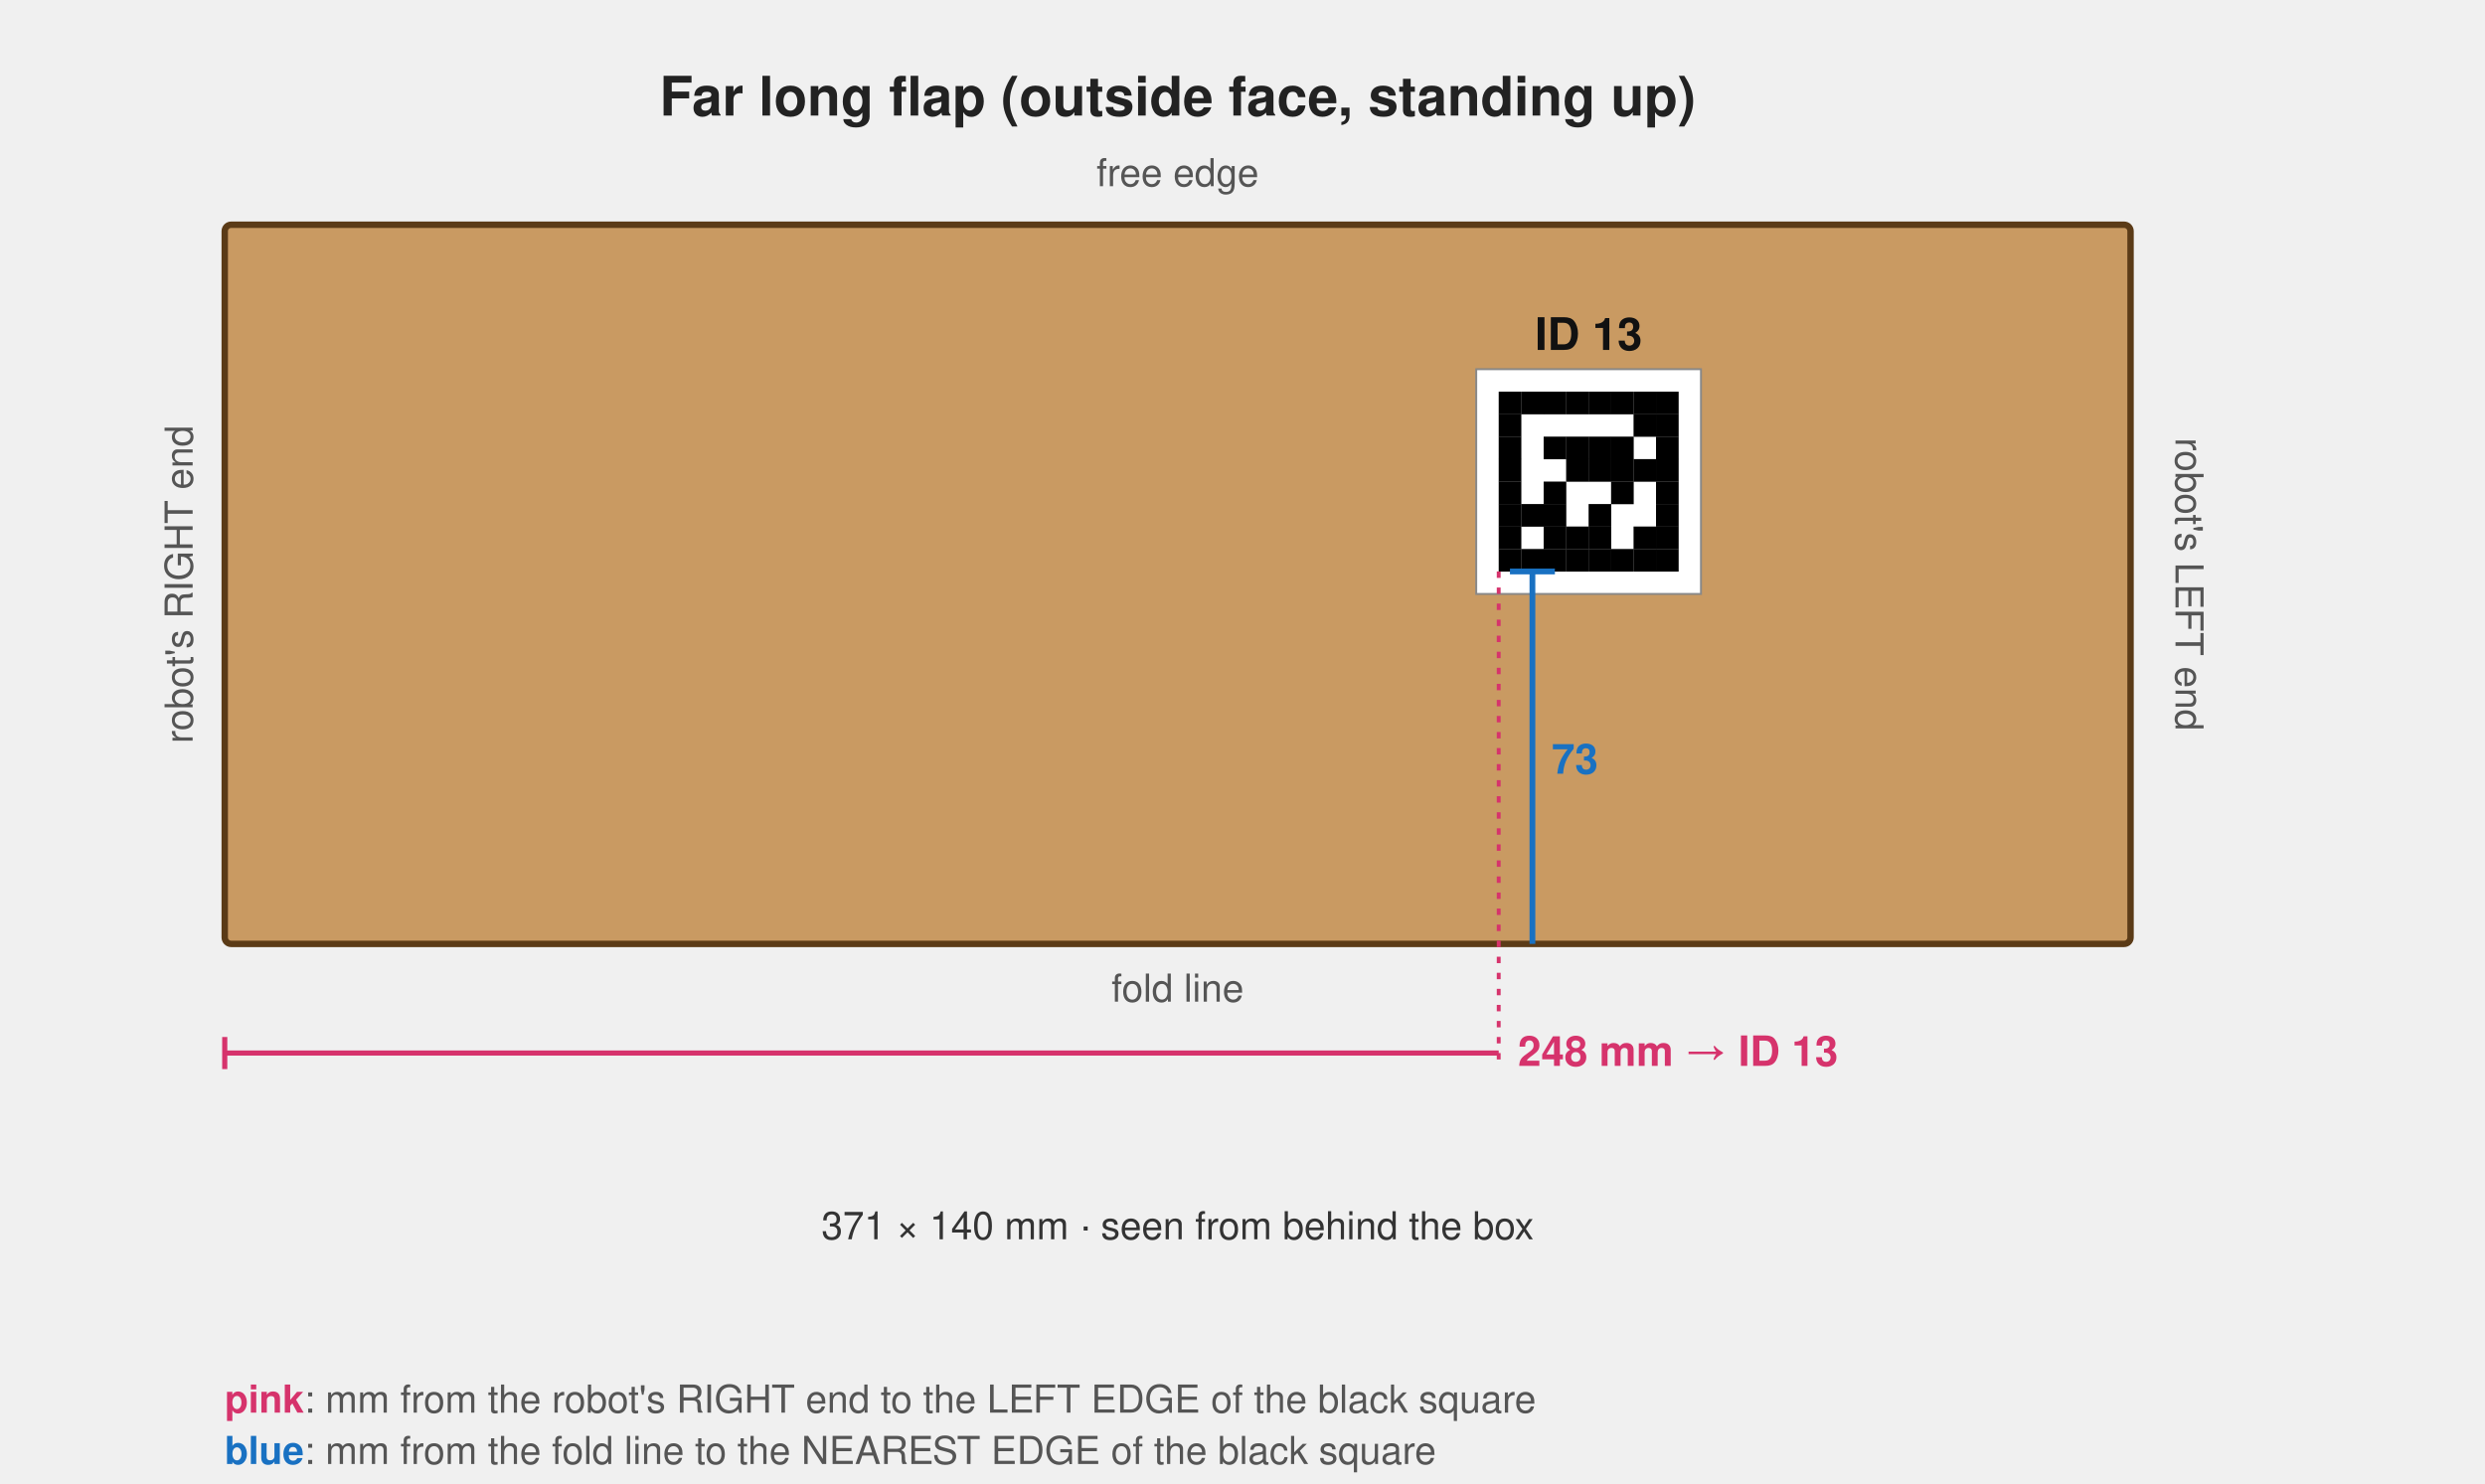
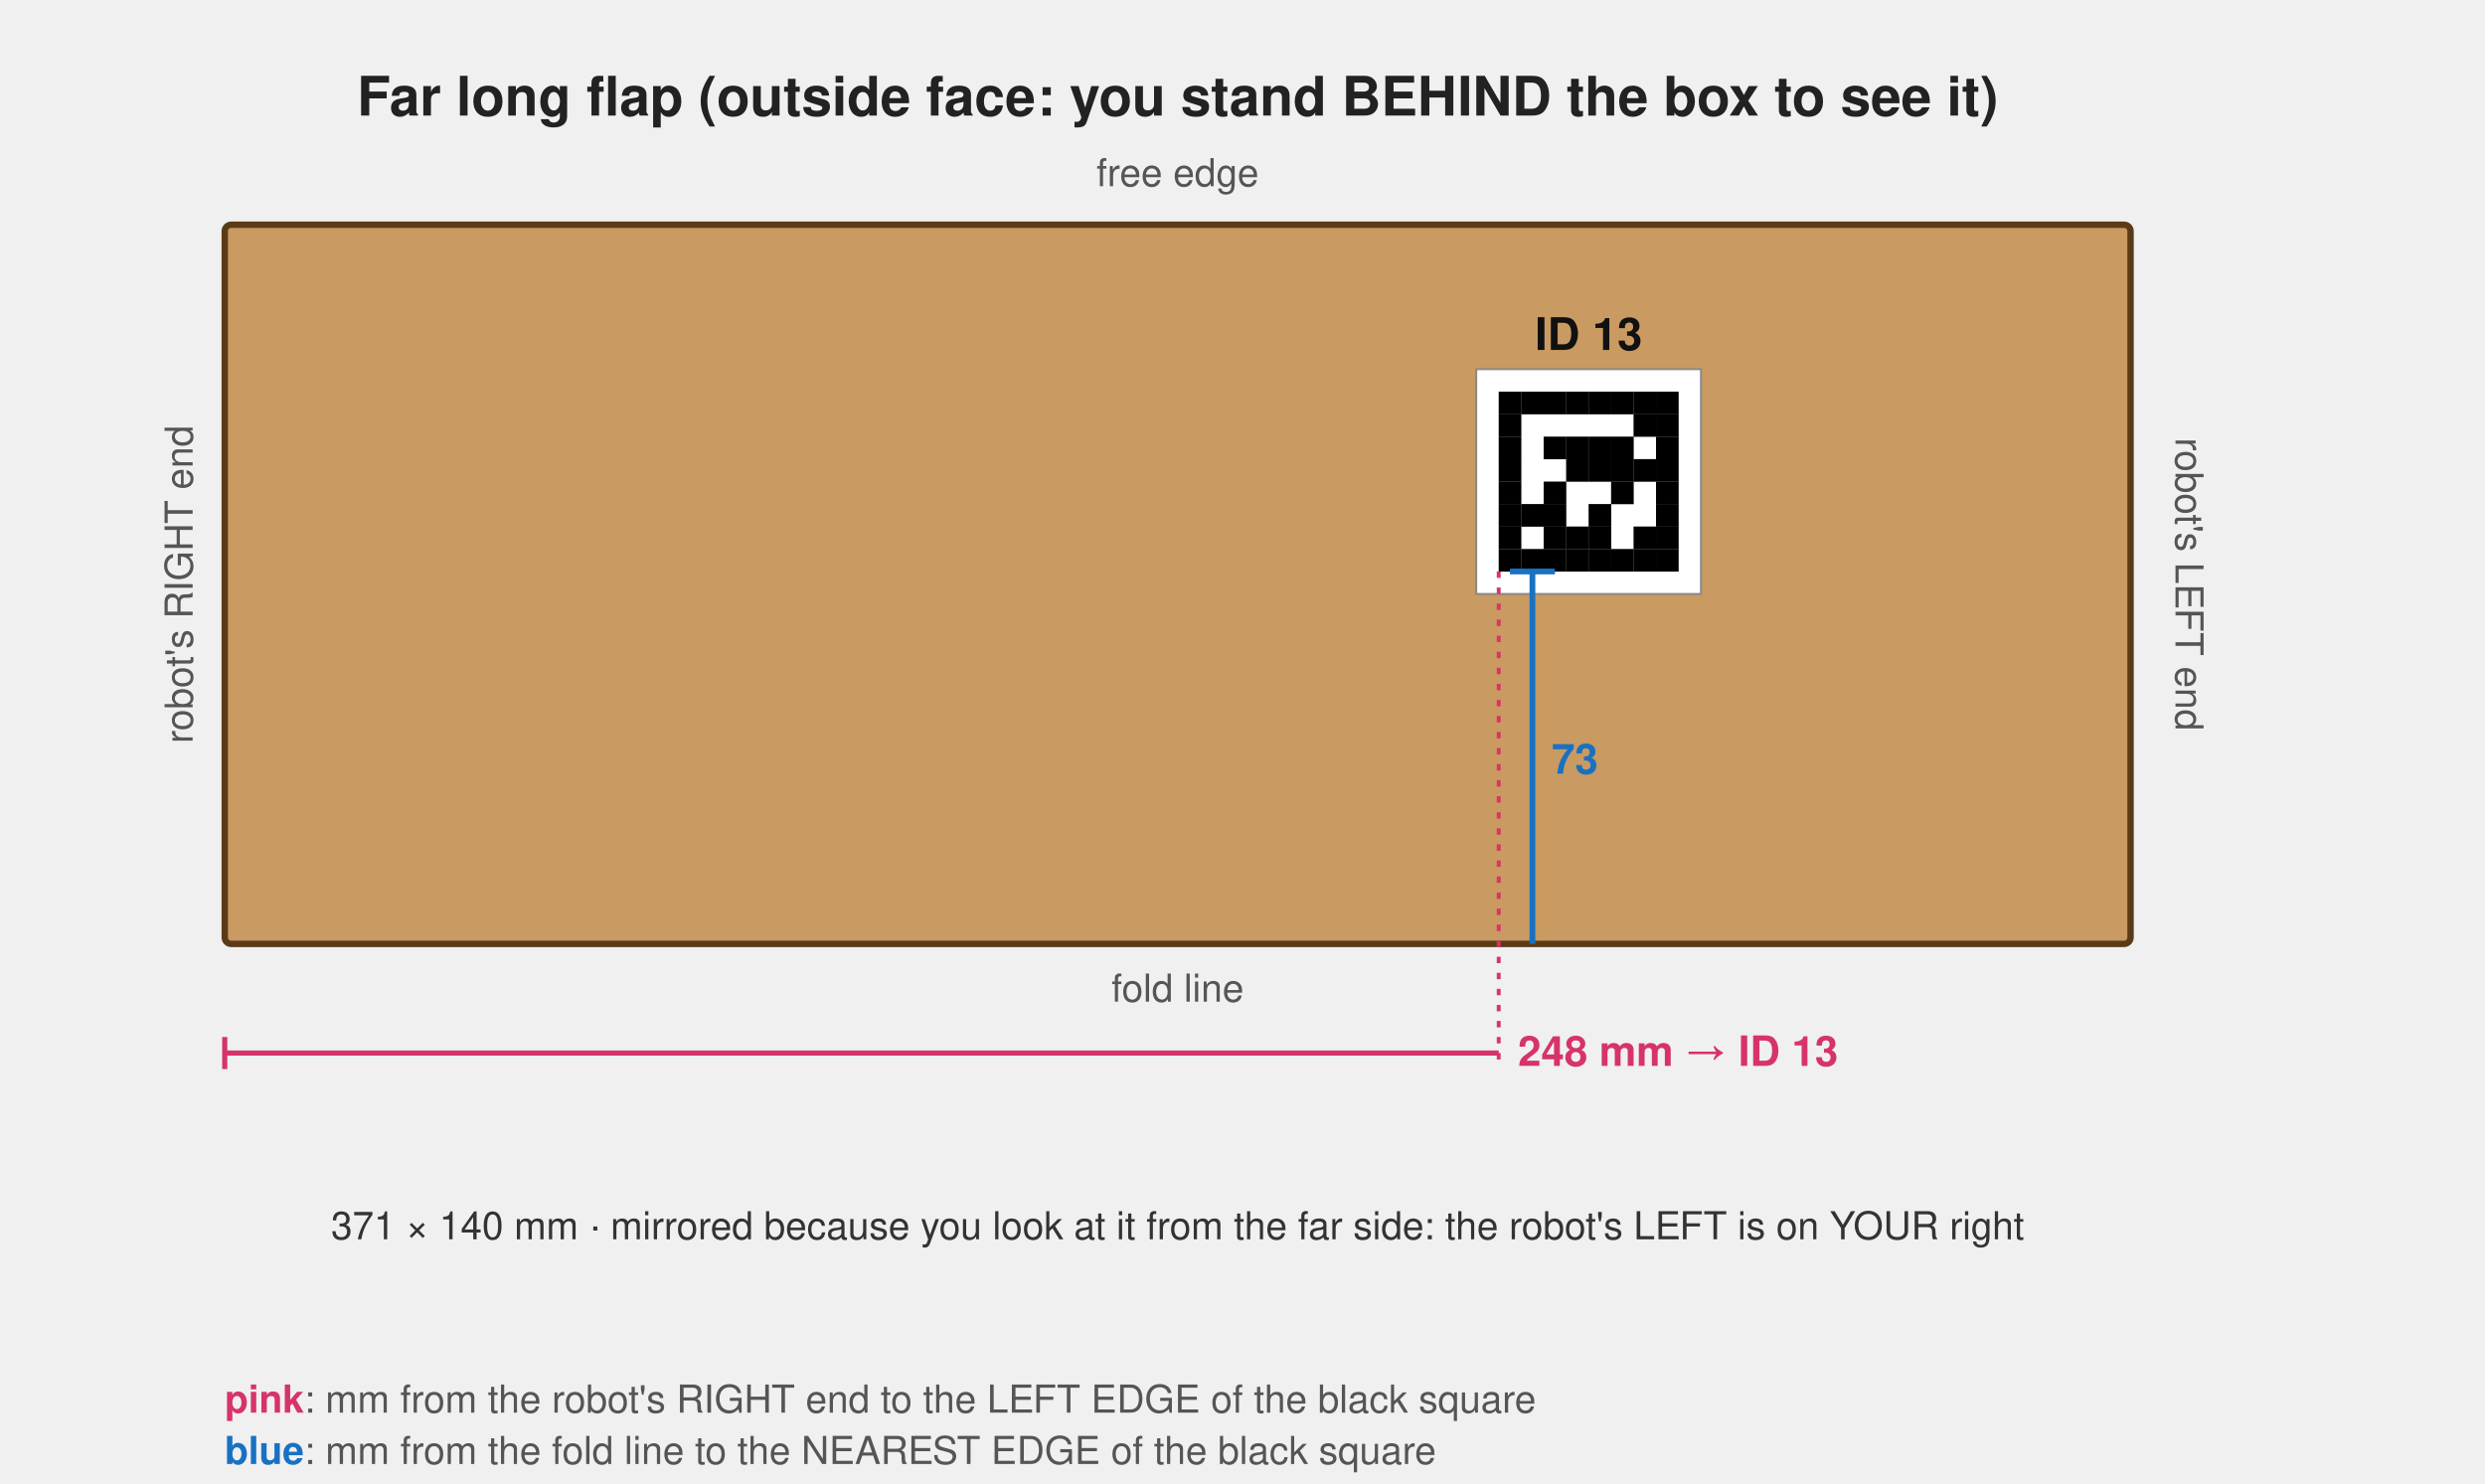
<svg xmlns="http://www.w3.org/2000/svg" viewBox="0 0 774 462" font-family="Helvetica,Arial,sans-serif">
  <rect x="70" y="70" width="593.6" height="224.0" fill="#c99a62" stroke="#5b3b17" stroke-width="2" rx="2" />
-   <text x="366.8" y="36" font-size="17" font-weight="700" text-anchor="middle" fill="#222">Far long flap (outside face, standing up)</text>
+   <text x="366.8" y="36" font-size="17" font-weight="700" text-anchor="middle" fill="#222">Far long flap (outside face: you stand BEHIND the box to see it)</text>
  <text x="366.8" y="58" font-size="12" text-anchor="middle" fill="#555">free edge</text>
  <text x="366.8" y="312.0" font-size="12" text-anchor="middle" fill="#555">fold line</text>
  <text x="60" y="182.0" font-size="12" text-anchor="middle" fill="#555" transform="rotate(-90 60 182.0)">robot's RIGHT end</text>
  <text x="677.6" y="182.0" font-size="12" text-anchor="middle" fill="#555" transform="rotate(90 677.6 182.0)">robot's LEFT end</text>
-   <text x="366.8" y="386.0" font-size="12" text-anchor="middle" fill="#333">371 × 140 mm · seen from behind the box</text>
+   <text x="366.8" y="386.0" font-size="12" text-anchor="middle" fill="#333">371 × 140 mm · mirrored because you look at it from the far side: the robot's LEFT is on YOUR right</text>
  <rect x="459.8" y="115.0" width="70.0" height="70.0" fill="white" stroke="#888" stroke-width="0.6" />
  <rect x="466.80" y="122.00" width="7.05" height="7.05" fill="black" />
  <rect x="473.80" y="122.00" width="7.05" height="7.05" fill="black" />
  <rect x="480.80" y="122.00" width="7.05" height="7.05" fill="black" />
  <rect x="487.80" y="122.00" width="7.05" height="7.05" fill="black" />
  <rect x="494.80" y="122.00" width="7.05" height="7.05" fill="black" />
  <rect x="501.80" y="122.00" width="7.05" height="7.05" fill="black" />
  <rect x="508.80" y="122.00" width="7.05" height="7.05" fill="black" />
  <rect x="515.80" y="122.00" width="7.05" height="7.05" fill="black" />
  <rect x="466.80" y="129.00" width="7.05" height="7.05" fill="black" />
  <rect x="508.80" y="129.00" width="7.05" height="7.05" fill="black" />
  <rect x="515.80" y="129.00" width="7.05" height="7.05" fill="black" />
  <rect x="466.80" y="136.00" width="7.05" height="7.05" fill="black" />
  <rect x="480.80" y="136.00" width="7.05" height="7.05" fill="black" />
  <rect x="487.80" y="136.00" width="7.05" height="7.05" fill="black" />
  <rect x="494.80" y="136.00" width="7.05" height="7.05" fill="black" />
  <rect x="501.80" y="136.00" width="7.05" height="7.05" fill="black" />
  <rect x="515.80" y="136.00" width="7.05" height="7.05" fill="black" />
  <rect x="466.80" y="143.00" width="7.05" height="7.05" fill="black" />
  <rect x="487.80" y="143.00" width="7.05" height="7.05" fill="black" />
  <rect x="494.80" y="143.00" width="7.05" height="7.05" fill="black" />
  <rect x="501.80" y="143.00" width="7.05" height="7.05" fill="black" />
  <rect x="508.80" y="143.00" width="7.05" height="7.05" fill="black" />
  <rect x="515.80" y="143.00" width="7.05" height="7.05" fill="black" />
  <rect x="466.80" y="150.00" width="7.05" height="7.05" fill="black" />
  <rect x="480.80" y="150.00" width="7.05" height="7.05" fill="black" />
  <rect x="501.80" y="150.00" width="7.05" height="7.05" fill="black" />
  <rect x="515.80" y="150.00" width="7.05" height="7.05" fill="black" />
  <rect x="466.80" y="157.00" width="7.05" height="7.05" fill="black" />
  <rect x="473.80" y="157.00" width="7.05" height="7.05" fill="black" />
  <rect x="480.80" y="157.00" width="7.05" height="7.05" fill="black" />
  <rect x="494.80" y="157.00" width="7.05" height="7.05" fill="black" />
  <rect x="515.80" y="157.00" width="7.05" height="7.05" fill="black" />
  <rect x="466.80" y="164.00" width="7.05" height="7.05" fill="black" />
  <rect x="480.80" y="164.00" width="7.05" height="7.05" fill="black" />
  <rect x="487.80" y="164.00" width="7.05" height="7.05" fill="black" />
  <rect x="494.80" y="164.00" width="7.05" height="7.05" fill="black" />
  <rect x="508.80" y="164.00" width="7.05" height="7.05" fill="black" />
  <rect x="515.80" y="164.00" width="7.05" height="7.05" fill="black" />
  <rect x="466.80" y="171.00" width="7.05" height="7.05" fill="black" />
  <rect x="473.80" y="171.00" width="7.05" height="7.05" fill="black" />
  <rect x="480.80" y="171.00" width="7.05" height="7.05" fill="black" />
  <rect x="487.80" y="171.00" width="7.05" height="7.05" fill="black" />
  <rect x="494.80" y="171.00" width="7.05" height="7.05" fill="black" />
  <rect x="501.80" y="171.00" width="7.05" height="7.05" fill="black" />
  <rect x="508.80" y="171.00" width="7.05" height="7.05" fill="black" />
  <rect x="515.80" y="171.00" width="7.05" height="7.05" fill="black" />
  <line x1="477.3" y1="294.0" x2="477.3" y2="178.0" stroke="#1971c2" stroke-width="1.8" />
  <line x1="470.3" y1="178.0" x2="484.3" y2="178.0" stroke="#1971c2" stroke-width="1.8" />
  <text x="483.3" y="241.0" font-size="13" font-weight="700" fill="#1971c2">73</text>
  <line x1="70" y1="328.0" x2="466.8" y2="328.0" stroke="#d6336c" stroke-width="1.6" />
  <line x1="70" y1="323.0" x2="70" y2="333.0" stroke="#d6336c" stroke-width="1.6" />
  <line x1="466.8" y1="178.0" x2="466.8" y2="333.0" stroke="#d6336c" stroke-width="1.2" stroke-dasharray="2 3" />
  <text x="472.8" y="332.0" font-size="13" font-weight="700" fill="#d6336c">248 mm → ID 13</text>
  <text x="494.8" y="109.0" font-size="14" font-weight="700" text-anchor="middle" fill="#111">ID 13</text>
  <text x="70" y="440" font-size="12" fill="#555">
    <tspan fill="#d6336c" font-weight="700">pink</tspan>: mm from the robot's RIGHT end to the LEFT EDGE of the black square</text>
  <text x="70" y="456" font-size="12" fill="#555">
    <tspan fill="#1971c2" font-weight="700">blue</tspan>: mm from the fold line to the NEAREST EDGE of the black square</text>
</svg>
